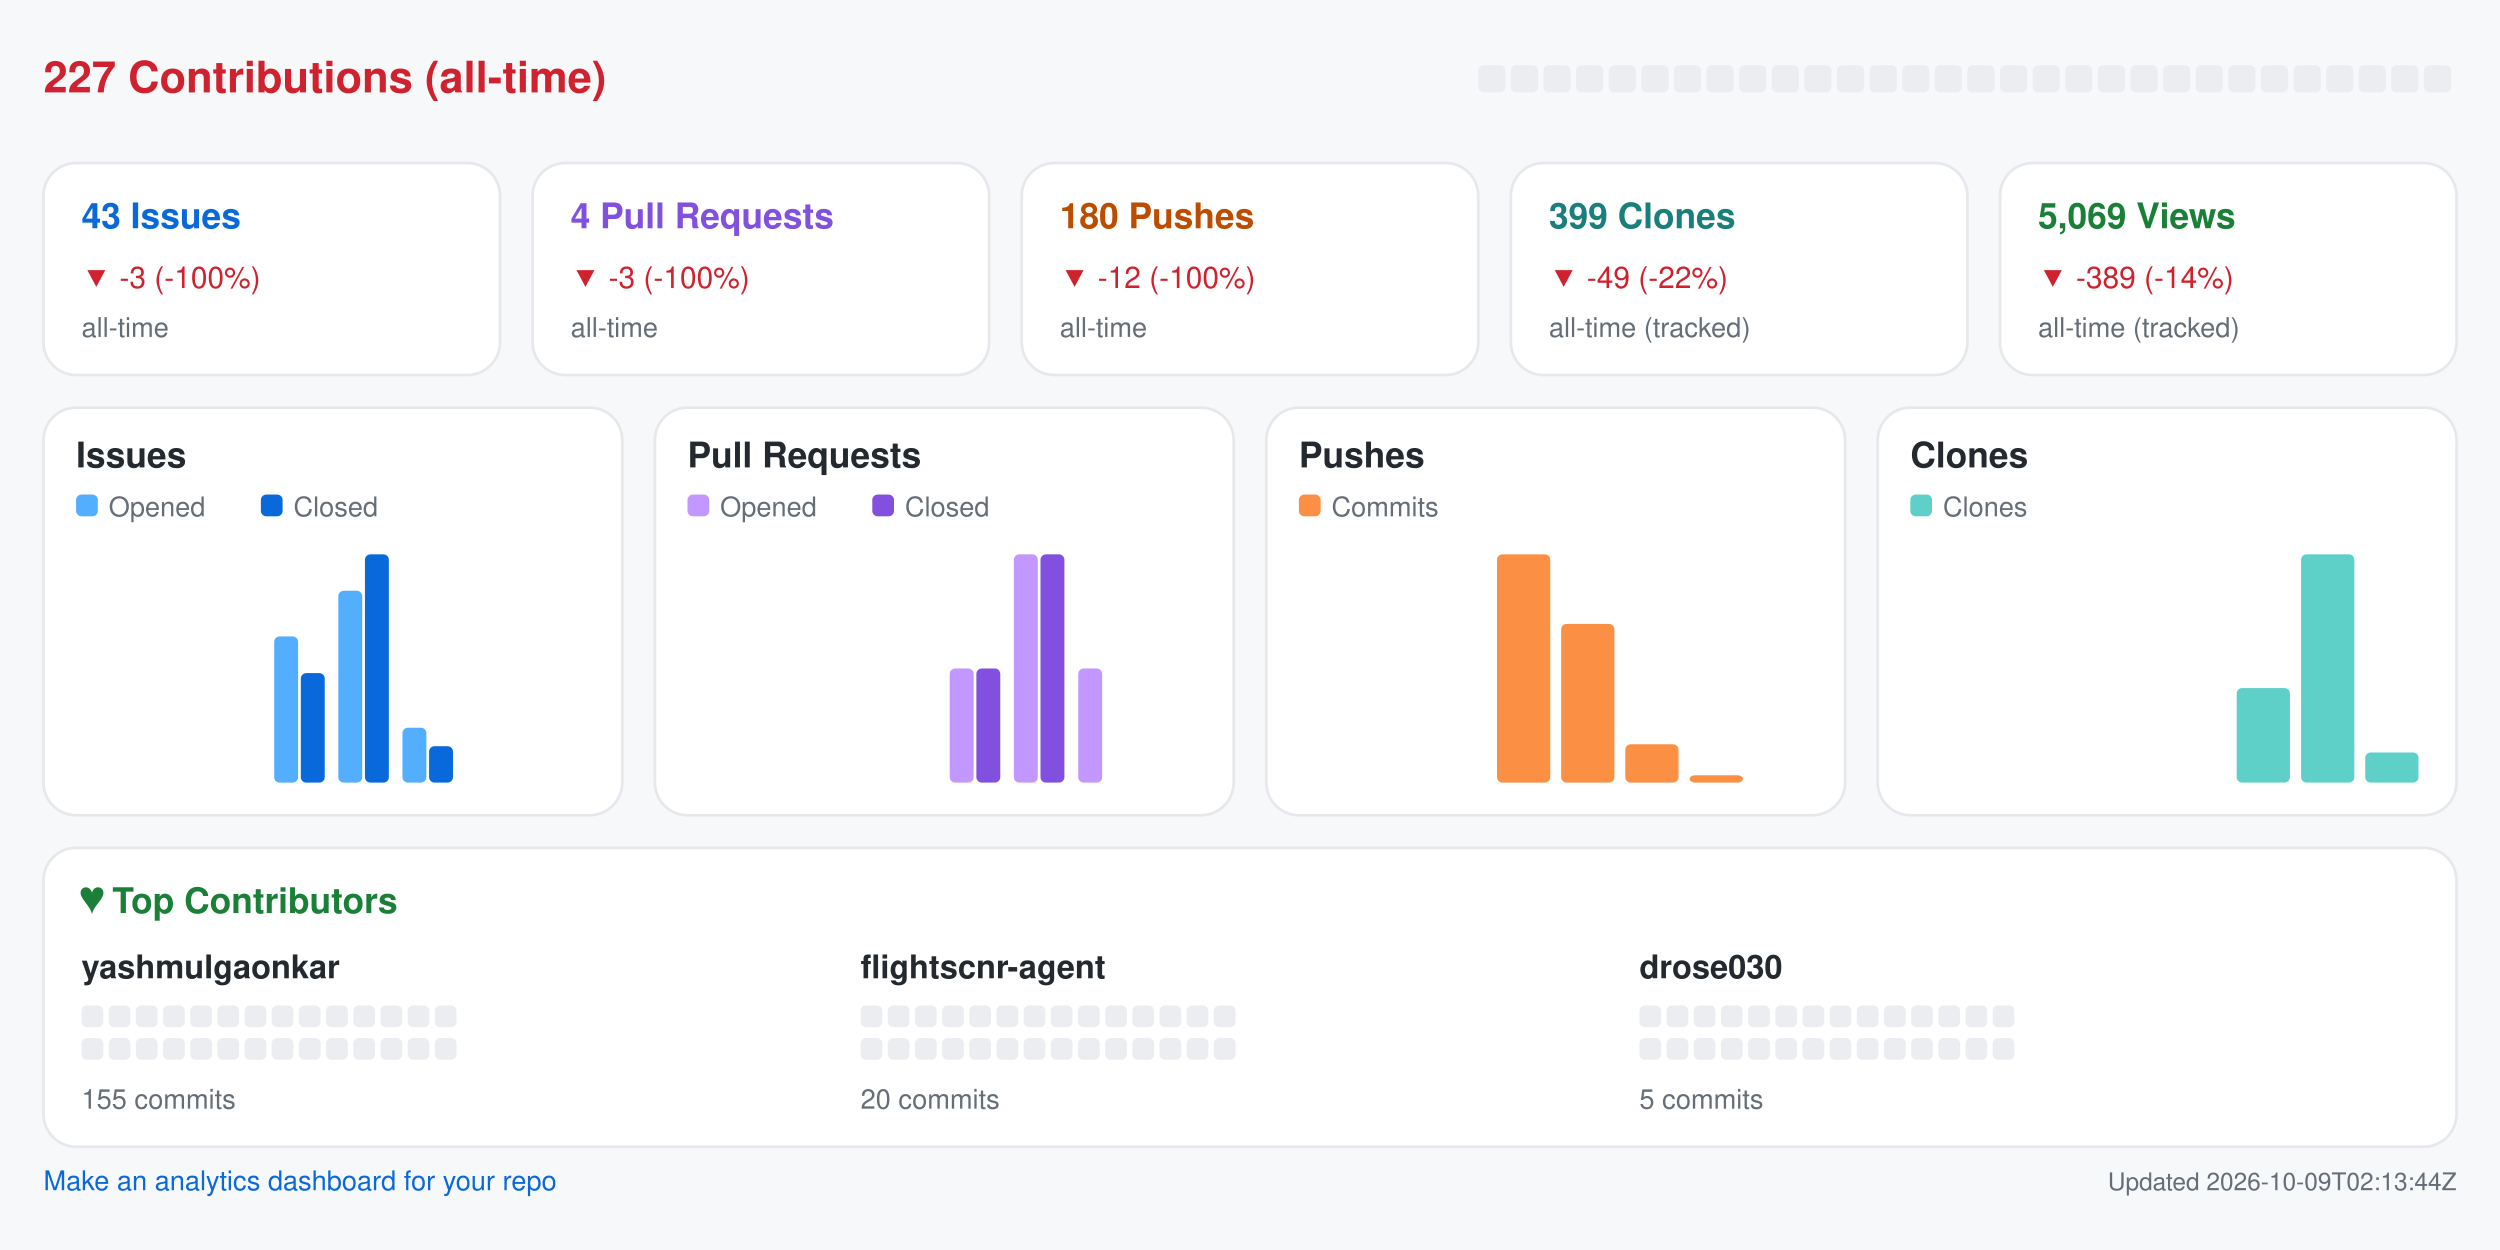
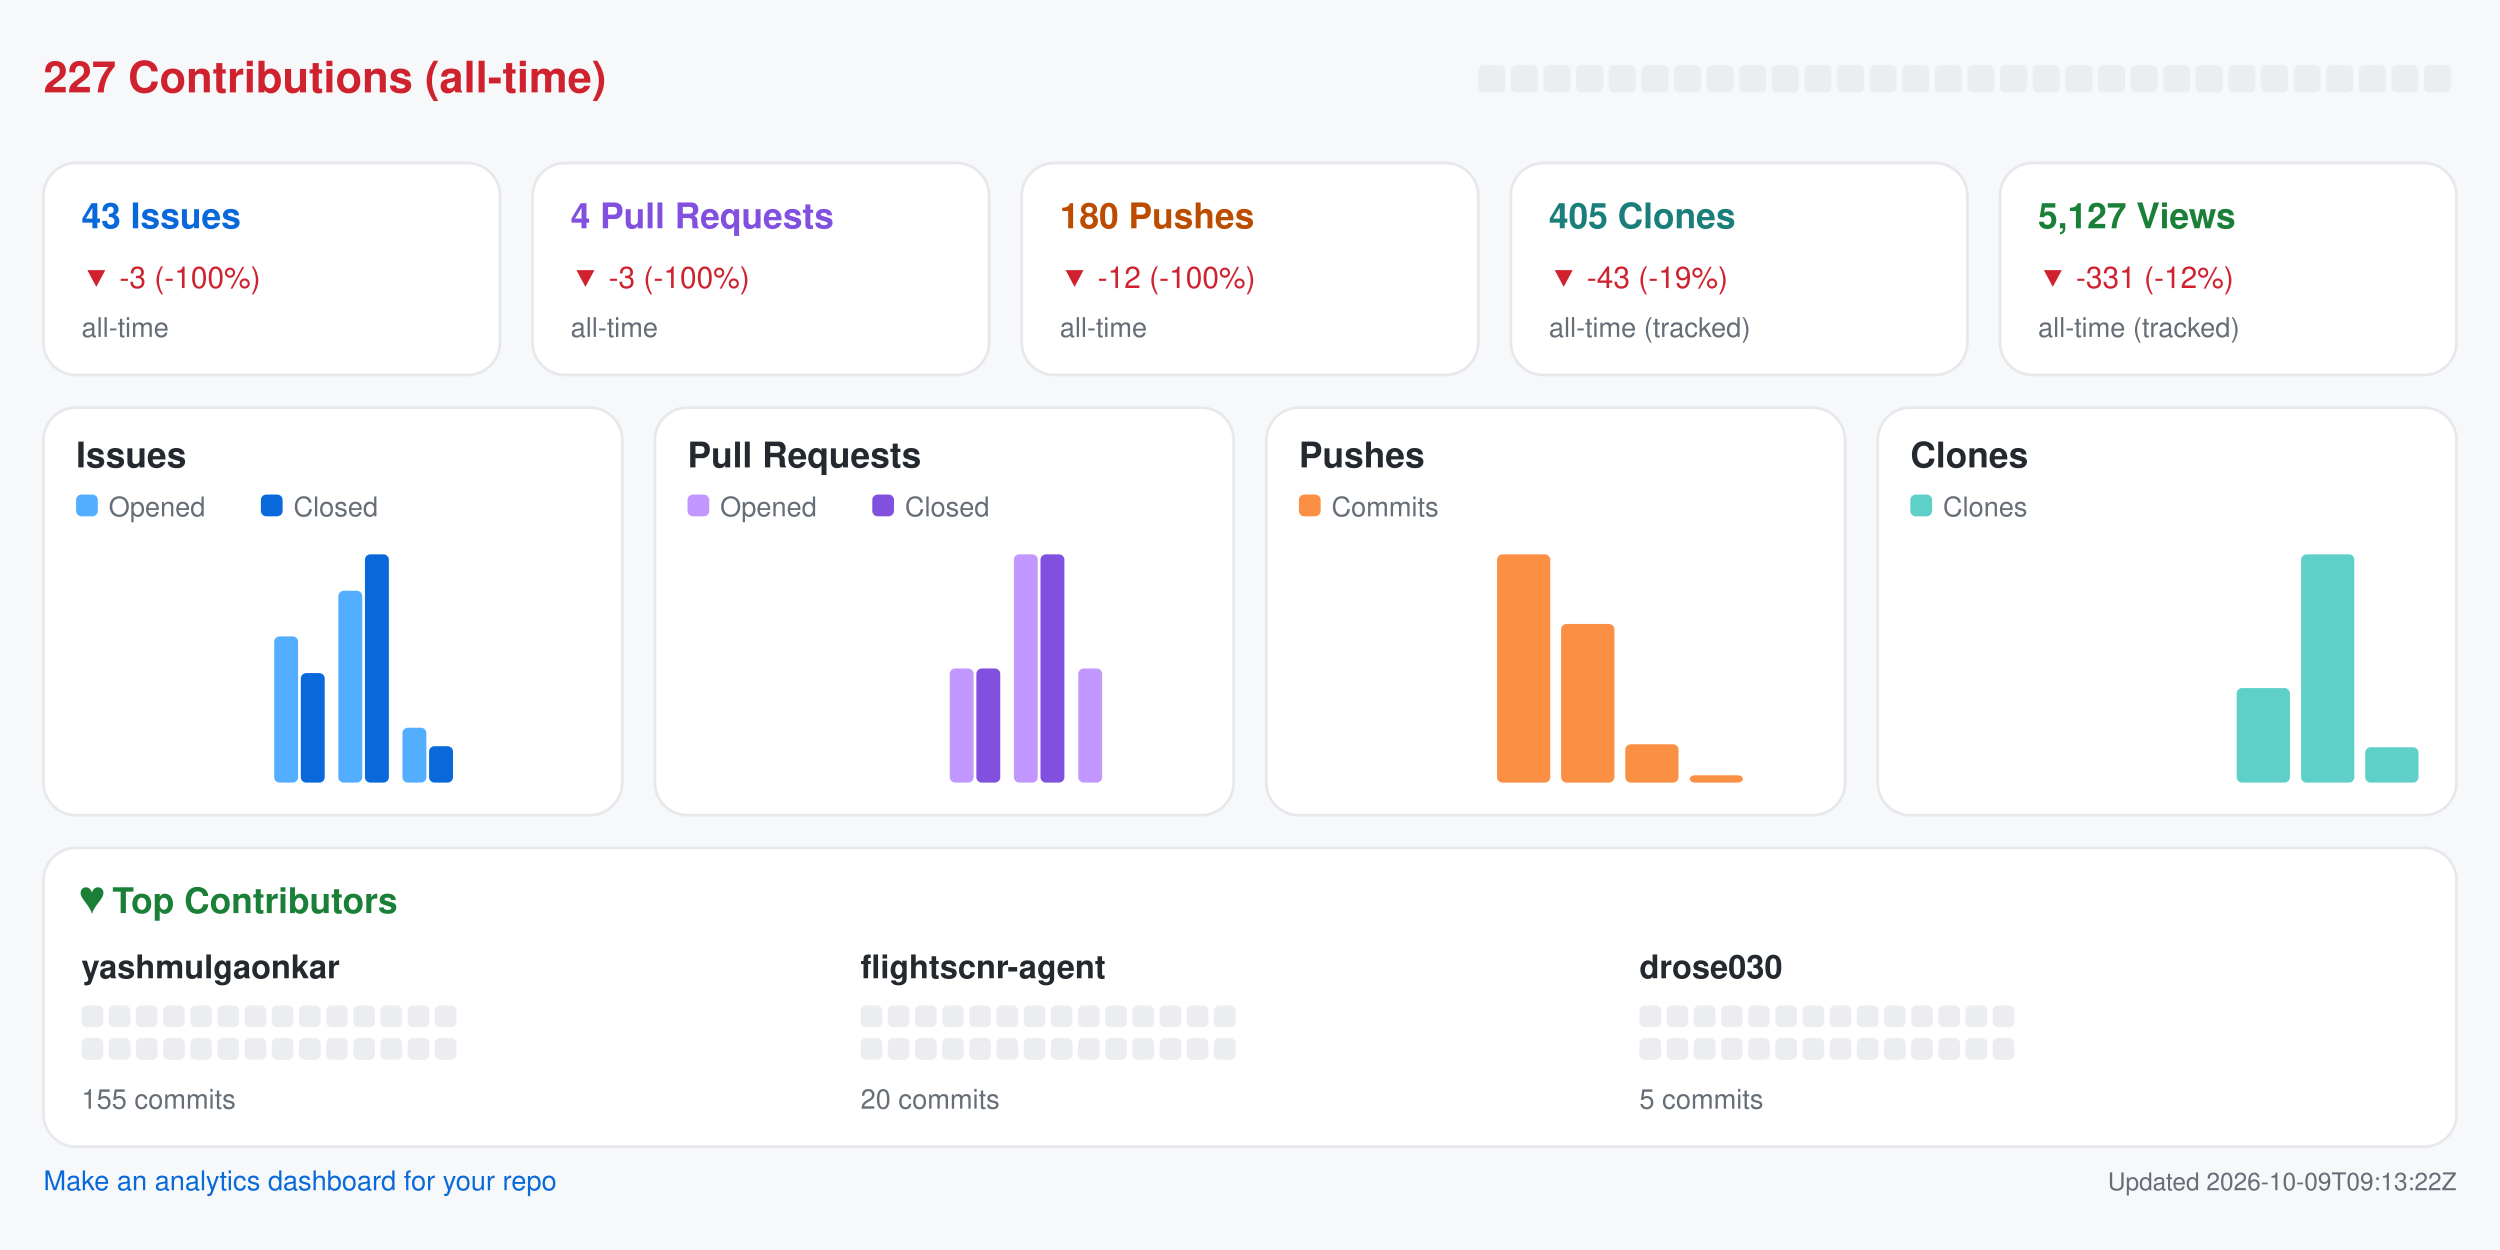
<svg xmlns="http://www.w3.org/2000/svg" width="920" height="460" viewBox="0 0 920 460" role="img" aria-label="Repository analytics for yashmulgaonkar/FlightScnr">
  <rect x="0.0" y="0.0" width="920.0" height="460.0" rx="0" fill="#f6f8fa" />
  <text x="16.0" y="34.0" fill="#cf222e" font-size="16" font-family="-apple-system,BlinkMacSystemFont,Segoe UI,Helvetica,Arial,sans-serif" font-weight="600" text-anchor="start">227 Contributions (all-time)</text>
  <rect x="544.0" y="24.0" width="10.0" height="10.0" rx="2" fill="#ebedf0" />
  <rect x="556.0" y="24.0" width="10.0" height="10.0" rx="2" fill="#ebedf0" />
  <rect x="568.0" y="24.0" width="10.0" height="10.0" rx="2" fill="#ebedf0" />
  <rect x="580.0" y="24.0" width="10.0" height="10.0" rx="2" fill="#ebedf0" />
  <rect x="592.0" y="24.0" width="10.0" height="10.0" rx="2" fill="#ebedf0" />
  <rect x="604.0" y="24.0" width="10.0" height="10.0" rx="2" fill="#ebedf0" />
  <rect x="616.0" y="24.0" width="10.0" height="10.0" rx="2" fill="#ebedf0" />
  <rect x="628.0" y="24.0" width="10.0" height="10.0" rx="2" fill="#ebedf0" />
  <rect x="640.0" y="24.0" width="10.0" height="10.0" rx="2" fill="#ebedf0" />
  <rect x="652.0" y="24.0" width="10.0" height="10.0" rx="2" fill="#ebedf0" />
  <rect x="664.0" y="24.0" width="10.0" height="10.0" rx="2" fill="#ebedf0" />
  <rect x="676.0" y="24.0" width="10.0" height="10.0" rx="2" fill="#ebedf0" />
  <rect x="688.0" y="24.0" width="10.0" height="10.0" rx="2" fill="#ebedf0" />
  <rect x="700.0" y="24.0" width="10.0" height="10.0" rx="2" fill="#ebedf0" />
  <rect x="712.0" y="24.0" width="10.0" height="10.0" rx="2" fill="#ebedf0" />
  <rect x="724.0" y="24.0" width="10.0" height="10.0" rx="2" fill="#ebedf0" />
  <rect x="736.0" y="24.0" width="10.0" height="10.0" rx="2" fill="#ebedf0" />
  <rect x="748.0" y="24.0" width="10.0" height="10.0" rx="2" fill="#ebedf0" />
  <rect x="760.0" y="24.0" width="10.0" height="10.0" rx="2" fill="#ebedf0" />
  <rect x="772.0" y="24.0" width="10.0" height="10.0" rx="2" fill="#ebedf0" />
  <rect x="784.0" y="24.0" width="10.0" height="10.0" rx="2" fill="#ebedf0" />
  <rect x="796.0" y="24.0" width="10.0" height="10.0" rx="2" fill="#ebedf0" />
  <rect x="808.0" y="24.0" width="10.0" height="10.0" rx="2" fill="#ebedf0" />
  <rect x="820.0" y="24.0" width="10.0" height="10.0" rx="2" fill="#ebedf0" />
  <rect x="832.0" y="24.0" width="10.0" height="10.0" rx="2" fill="#ebedf0" />
  <rect x="844.0" y="24.0" width="10.0" height="10.0" rx="2" fill="#ebedf0" />
  <rect x="856.0" y="24.0" width="10.0" height="10.0" rx="2" fill="#ebedf0" />
  <rect x="868.0" y="24.0" width="10.0" height="10.0" rx="2" fill="#ebedf0" />
  <rect x="880.0" y="24.0" width="10.0" height="10.0" rx="2" fill="#ebedf0" />
  <rect x="892.0" y="24.0" width="10.0" height="10.0" rx="2" fill="#ebedf0" />
  <rect x="16.0" y="60.0" width="168.0" height="78.0" rx="12" fill="#ffffff" stroke="#e6e8eb" />
  <text x="30.0" y="84.0" fill="#0969da" font-size="13" font-family="-apple-system,BlinkMacSystemFont,Segoe UI,Helvetica,Arial,sans-serif" font-weight="600" text-anchor="start">43 Issues</text>
  <text x="30.0" y="106.0" fill="#cf222e" font-size="11" font-family="-apple-system,BlinkMacSystemFont,Segoe UI,Helvetica,Arial,sans-serif" font-weight="400" text-anchor="start">▼ -3 (-100%)</text>
  <text x="30.0" y="124.0" fill="#656d76" font-size="10" font-family="-apple-system,BlinkMacSystemFont,Segoe UI,Helvetica,Arial,sans-serif" font-weight="400" text-anchor="start">all-time</text>
  <rect x="196.0" y="60.0" width="168.0" height="78.0" rx="12" fill="#ffffff" stroke="#e6e8eb" />
  <text x="210.0" y="84.0" fill="#8250df" font-size="13" font-family="-apple-system,BlinkMacSystemFont,Segoe UI,Helvetica,Arial,sans-serif" font-weight="600" text-anchor="start">4 Pull Requests</text>
  <text x="210.0" y="106.0" fill="#cf222e" font-size="11" font-family="-apple-system,BlinkMacSystemFont,Segoe UI,Helvetica,Arial,sans-serif" font-weight="400" text-anchor="start">▼ -3 (-100%)</text>
  <text x="210.0" y="124.0" fill="#656d76" font-size="10" font-family="-apple-system,BlinkMacSystemFont,Segoe UI,Helvetica,Arial,sans-serif" font-weight="400" text-anchor="start">all-time</text>
  <rect x="376.0" y="60.0" width="168.0" height="78.0" rx="12" fill="#ffffff" stroke="#e6e8eb" />
  <text x="390.0" y="84.0" fill="#bc4c00" font-size="13" font-family="-apple-system,BlinkMacSystemFont,Segoe UI,Helvetica,Arial,sans-serif" font-weight="600" text-anchor="start">180 Pushes</text>
  <text x="390.0" y="106.0" fill="#cf222e" font-size="11" font-family="-apple-system,BlinkMacSystemFont,Segoe UI,Helvetica,Arial,sans-serif" font-weight="400" text-anchor="start">▼ -12 (-100%)</text>
  <text x="390.0" y="124.0" fill="#656d76" font-size="10" font-family="-apple-system,BlinkMacSystemFont,Segoe UI,Helvetica,Arial,sans-serif" font-weight="400" text-anchor="start">all-time</text>
  <rect x="556.0" y="60.0" width="168.0" height="78.0" rx="12" fill="#ffffff" stroke="#e6e8eb" />
-   <text x="570.0" y="84.0" fill="#1a7f7a" font-size="13" font-family="-apple-system,BlinkMacSystemFont,Segoe UI,Helvetica,Arial,sans-serif" font-weight="600" text-anchor="start">399 Clones</text>
-   <text x="570.0" y="106.0" fill="#cf222e" font-size="11" font-family="-apple-system,BlinkMacSystemFont,Segoe UI,Helvetica,Arial,sans-serif" font-weight="400" text-anchor="start">▼ -49 (-22%)</text>
+   <text x="570.0" y="84.0" fill="#1a7f7a" font-size="13" font-family="-apple-system,BlinkMacSystemFont,Segoe UI,Helvetica,Arial,sans-serif" font-weight="600" text-anchor="start">405 Clones</text>
+   <text x="570.0" y="106.0" fill="#cf222e" font-size="11" font-family="-apple-system,BlinkMacSystemFont,Segoe UI,Helvetica,Arial,sans-serif" font-weight="400" text-anchor="start">▼ -43 (-19%)</text>
  <text x="570.0" y="124.0" fill="#656d76" font-size="10" font-family="-apple-system,BlinkMacSystemFont,Segoe UI,Helvetica,Arial,sans-serif" font-weight="400" text-anchor="start">all-time (tracked)</text>
  <rect x="736.0" y="60.0" width="168.0" height="78.0" rx="12" fill="#ffffff" stroke="#e6e8eb" />
-   <text x="750.0" y="84.0" fill="#1a7f37" font-size="13" font-family="-apple-system,BlinkMacSystemFont,Segoe UI,Helvetica,Arial,sans-serif" font-weight="600" text-anchor="start">5,069 Views</text>
-   <text x="750.0" y="106.0" fill="#cf222e" font-size="11" font-family="-apple-system,BlinkMacSystemFont,Segoe UI,Helvetica,Arial,sans-serif" font-weight="400" text-anchor="start">▼ -389 (-14%)</text>
+   <text x="750.0" y="84.0" fill="#1a7f37" font-size="13" font-family="-apple-system,BlinkMacSystemFont,Segoe UI,Helvetica,Arial,sans-serif" font-weight="600" text-anchor="start">5,127 Views</text>
+   <text x="750.0" y="106.0" fill="#cf222e" font-size="11" font-family="-apple-system,BlinkMacSystemFont,Segoe UI,Helvetica,Arial,sans-serif" font-weight="400" text-anchor="start">▼ -331 (-12%)</text>
  <text x="750.0" y="124.0" fill="#656d76" font-size="10" font-family="-apple-system,BlinkMacSystemFont,Segoe UI,Helvetica,Arial,sans-serif" font-weight="400" text-anchor="start">all-time (tracked)</text>
  <rect x="16.0" y="150.0" width="213.0" height="150.0" rx="12" fill="#ffffff" stroke="#e6e8eb" />
  <text x="28.0" y="172.0" fill="#24292f" font-size="13" font-family="-apple-system,BlinkMacSystemFont,Segoe UI,Helvetica,Arial,sans-serif" font-weight="600" text-anchor="start">Issues</text>
  <rect x="28.0" y="182.0" width="8.0" height="8.0" rx="2" fill="#54aeff" />
  <text x="40.0" y="190.0" fill="#656d76" font-size="10" font-family="-apple-system,BlinkMacSystemFont,Segoe UI,Helvetica,Arial,sans-serif" font-weight="400" text-anchor="start">Opened</text>
  <rect x="96.0" y="182.0" width="8.0" height="8.0" rx="2" fill="#0969da" />
  <text x="108.0" y="190.0" fill="#656d76" font-size="10" font-family="-apple-system,BlinkMacSystemFont,Segoe UI,Helvetica,Arial,sans-serif" font-weight="400" text-anchor="start">Closed</text>
  <rect x="30.0" y="288.0" width="8.8" height="0.0" rx="2" fill="#54aeff" />
  <rect x="39.8" y="288.0" width="8.8" height="0.0" rx="2" fill="#0969da" />
  <rect x="53.6" y="288.0" width="8.8" height="0.0" rx="2" fill="#54aeff" />
  <rect x="63.4" y="288.0" width="8.8" height="0.0" rx="2" fill="#0969da" />
  <rect x="77.2" y="288.0" width="8.8" height="0.0" rx="2" fill="#54aeff" />
  <rect x="87.1" y="288.0" width="8.8" height="0.0" rx="2" fill="#0969da" />
  <rect x="100.9" y="234.2" width="8.8" height="53.8" rx="2" fill="#54aeff" />
  <rect x="110.7" y="247.7" width="8.8" height="40.3" rx="2" fill="#0969da" />
  <rect x="124.5" y="217.4" width="8.8" height="70.6" rx="2" fill="#54aeff" />
  <rect x="134.3" y="204.0" width="8.8" height="84.0" rx="2" fill="#0969da" />
  <rect x="148.1" y="267.8" width="8.8" height="20.2" rx="2" fill="#54aeff" />
  <rect x="157.9" y="274.6" width="8.8" height="13.4" rx="2" fill="#0969da" />
  <rect x="171.8" y="288.0" width="8.8" height="0.0" rx="2" fill="#54aeff" />
  <rect x="181.6" y="288.0" width="8.8" height="0.0" rx="2" fill="#0969da" />
  <rect x="195.4" y="288.0" width="8.8" height="0.0" rx="2" fill="#54aeff" />
  <rect x="205.2" y="288.0" width="8.8" height="0.0" rx="2" fill="#0969da" />
  <rect x="241.0" y="150.0" width="213.0" height="150.0" rx="12" fill="#ffffff" stroke="#e6e8eb" />
  <text x="253.0" y="172.0" fill="#24292f" font-size="13" font-family="-apple-system,BlinkMacSystemFont,Segoe UI,Helvetica,Arial,sans-serif" font-weight="600" text-anchor="start">Pull Requests</text>
  <rect x="253.0" y="182.0" width="8.0" height="8.0" rx="2" fill="#c297ff" />
  <text x="265.0" y="190.0" fill="#656d76" font-size="10" font-family="-apple-system,BlinkMacSystemFont,Segoe UI,Helvetica,Arial,sans-serif" font-weight="400" text-anchor="start">Opened</text>
  <rect x="321.0" y="182.0" width="8.0" height="8.0" rx="2" fill="#8250df" />
  <text x="333.0" y="190.0" fill="#656d76" font-size="10" font-family="-apple-system,BlinkMacSystemFont,Segoe UI,Helvetica,Arial,sans-serif" font-weight="400" text-anchor="start">Closed</text>
  <rect x="255.0" y="288.0" width="8.8" height="0.0" rx="2" fill="#c297ff" />
  <rect x="264.8" y="288.0" width="8.8" height="0.0" rx="2" fill="#8250df" />
  <rect x="278.6" y="288.0" width="8.8" height="0.0" rx="2" fill="#c297ff" />
  <rect x="288.4" y="288.0" width="8.8" height="0.0" rx="2" fill="#8250df" />
  <rect x="302.2" y="288.0" width="8.8" height="0.0" rx="2" fill="#c297ff" />
  <rect x="312.1" y="288.0" width="8.8" height="0.0" rx="2" fill="#8250df" />
  <rect x="325.9" y="288.0" width="8.8" height="0.0" rx="2" fill="#c297ff" />
  <rect x="335.7" y="288.0" width="8.8" height="0.0" rx="2" fill="#8250df" />
  <rect x="349.5" y="246.0" width="8.8" height="42.0" rx="2" fill="#c297ff" />
  <rect x="359.3" y="246.0" width="8.8" height="42.0" rx="2" fill="#8250df" />
  <rect x="373.1" y="204.0" width="8.8" height="84.0" rx="2" fill="#c297ff" />
  <rect x="382.9" y="204.0" width="8.8" height="84.0" rx="2" fill="#8250df" />
  <rect x="396.8" y="246.0" width="8.8" height="42.0" rx="2" fill="#c297ff" />
  <rect x="406.6" y="288.0" width="8.8" height="0.0" rx="2" fill="#8250df" />
  <rect x="420.4" y="288.0" width="8.8" height="0.0" rx="2" fill="#c297ff" />
  <rect x="430.2" y="288.0" width="8.8" height="0.0" rx="2" fill="#8250df" />
  <rect x="466.0" y="150.0" width="213.0" height="150.0" rx="12" fill="#ffffff" stroke="#e6e8eb" />
  <text x="478.0" y="172.0" fill="#24292f" font-size="13" font-family="-apple-system,BlinkMacSystemFont,Segoe UI,Helvetica,Arial,sans-serif" font-weight="600" text-anchor="start">Pushes</text>
  <rect x="478.0" y="182.0" width="8.0" height="8.0" rx="2" fill="#fb8f44" />
  <text x="490.0" y="190.0" fill="#656d76" font-size="10" font-family="-apple-system,BlinkMacSystemFont,Segoe UI,Helvetica,Arial,sans-serif" font-weight="400" text-anchor="start">Commits</text>
  <rect x="480.0" y="288.0" width="19.6" height="0.0" rx="2" fill="#fb8f44" />
  <rect x="503.6" y="288.0" width="19.6" height="0.0" rx="2" fill="#fb8f44" />
  <rect x="527.2" y="288.0" width="19.6" height="0.0" rx="2" fill="#fb8f44" />
  <rect x="550.9" y="204.0" width="19.6" height="84.0" rx="2" fill="#fb8f44" />
  <rect x="574.5" y="229.6" width="19.6" height="58.4" rx="2" fill="#fb8f44" />
  <rect x="598.1" y="273.9" width="19.6" height="14.1" rx="2" fill="#fb8f44" />
  <rect x="621.8" y="285.3" width="19.6" height="2.7" rx="2" fill="#fb8f44" />
  <rect x="645.4" y="288.0" width="19.6" height="0.0" rx="2" fill="#fb8f44" />
  <rect x="691.0" y="150.0" width="213.0" height="150.0" rx="12" fill="#ffffff" stroke="#e6e8eb" />
  <text x="703.0" y="172.0" fill="#24292f" font-size="13" font-family="-apple-system,BlinkMacSystemFont,Segoe UI,Helvetica,Arial,sans-serif" font-weight="600" text-anchor="start">Clones</text>
  <rect x="703.0" y="182.0" width="8.0" height="8.0" rx="2" fill="#5fd0c8" />
  <text x="715.0" y="190.0" fill="#656d76" font-size="10" font-family="-apple-system,BlinkMacSystemFont,Segoe UI,Helvetica,Arial,sans-serif" font-weight="400" text-anchor="start">Clones</text>
  <rect x="705.0" y="288.0" width="19.6" height="0.0" rx="2" fill="#5fd0c8" />
  <rect x="728.6" y="288.0" width="19.6" height="0.0" rx="2" fill="#5fd0c8" />
  <rect x="752.2" y="288.0" width="19.6" height="0.0" rx="2" fill="#5fd0c8" />
  <rect x="775.9" y="288.0" width="19.6" height="0.0" rx="2" fill="#5fd0c8" />
  <rect x="799.5" y="288.0" width="19.6" height="0.0" rx="2" fill="#5fd0c8" />
  <rect x="823.1" y="253.2" width="19.6" height="34.8" rx="2" fill="#5fd0c8" />
  <rect x="846.8" y="204.0" width="19.6" height="84.0" rx="2" fill="#5fd0c8" />
-   <rect x="870.4" y="276.9" width="19.6" height="11.1" rx="2" fill="#5fd0c8" />
+   <rect x="870.4" y="275.0" width="19.6" height="13.0" rx="2" fill="#5fd0c8" />
  <rect x="16.0" y="312.0" width="888.0" height="110.0" rx="12" fill="#ffffff" stroke="#e6e8eb" />
  <text x="30.0" y="336.0" fill="#1a7f37" font-size="13" font-family="-apple-system,BlinkMacSystemFont,Segoe UI,Helvetica,Arial,sans-serif" font-weight="600" text-anchor="start">♥  Top Contributors</text>
  <text x="30.0" y="360.0" fill="#24292f" font-size="12" font-family="-apple-system,BlinkMacSystemFont,Segoe UI,Helvetica,Arial,sans-serif" font-weight="600" text-anchor="start">yashmulgaonkar</text>
  <rect x="30.0" y="370.0" width="8.0" height="8.0" rx="2" fill="#ebedf0" />
  <rect x="40.0" y="370.0" width="8.0" height="8.0" rx="2" fill="#ebedf0" />
  <rect x="50.0" y="370.0" width="8.0" height="8.0" rx="2" fill="#ebedf0" />
  <rect x="60.0" y="370.0" width="8.0" height="8.0" rx="2" fill="#ebedf0" />
  <rect x="70.0" y="370.0" width="8.0" height="8.0" rx="2" fill="#ebedf0" />
  <rect x="80.0" y="370.0" width="8.0" height="8.0" rx="2" fill="#ebedf0" />
  <rect x="90.0" y="370.0" width="8.0" height="8.0" rx="2" fill="#ebedf0" />
  <rect x="100.0" y="370.0" width="8.0" height="8.0" rx="2" fill="#ebedf0" />
  <rect x="110.0" y="370.0" width="8.0" height="8.0" rx="2" fill="#ebedf0" />
  <rect x="120.0" y="370.0" width="8.0" height="8.0" rx="2" fill="#ebedf0" />
  <rect x="130.0" y="370.0" width="8.0" height="8.0" rx="2" fill="#ebedf0" />
  <rect x="140.0" y="370.0" width="8.0" height="8.0" rx="2" fill="#ebedf0" />
  <rect x="150.0" y="370.0" width="8.0" height="8.0" rx="2" fill="#ebedf0" />
  <rect x="160.0" y="370.0" width="8.0" height="8.0" rx="2" fill="#ebedf0" />
  <rect x="30.0" y="382.0" width="8.0" height="8.0" rx="2" fill="#ebedf0" />
  <rect x="40.0" y="382.0" width="8.0" height="8.0" rx="2" fill="#ebedf0" />
  <rect x="50.0" y="382.0" width="8.0" height="8.0" rx="2" fill="#ebedf0" />
  <rect x="60.0" y="382.0" width="8.0" height="8.0" rx="2" fill="#ebedf0" />
  <rect x="70.0" y="382.0" width="8.0" height="8.0" rx="2" fill="#ebedf0" />
  <rect x="80.0" y="382.0" width="8.0" height="8.0" rx="2" fill="#ebedf0" />
  <rect x="90.0" y="382.0" width="8.0" height="8.0" rx="2" fill="#ebedf0" />
  <rect x="100.0" y="382.0" width="8.0" height="8.0" rx="2" fill="#ebedf0" />
  <rect x="110.0" y="382.0" width="8.0" height="8.0" rx="2" fill="#ebedf0" />
  <rect x="120.0" y="382.0" width="8.0" height="8.0" rx="2" fill="#ebedf0" />
  <rect x="130.0" y="382.0" width="8.0" height="8.0" rx="2" fill="#ebedf0" />
  <rect x="140.0" y="382.0" width="8.0" height="8.0" rx="2" fill="#ebedf0" />
  <rect x="150.0" y="382.0" width="8.0" height="8.0" rx="2" fill="#ebedf0" />
  <rect x="160.0" y="382.0" width="8.0" height="8.0" rx="2" fill="#ebedf0" />
  <text x="30.0" y="408.0" fill="#656d76" font-size="10" font-family="-apple-system,BlinkMacSystemFont,Segoe UI,Helvetica,Arial,sans-serif" font-weight="400" text-anchor="start">155 commits</text>
  <text x="316.7" y="360.0" fill="#24292f" font-size="12" font-family="-apple-system,BlinkMacSystemFont,Segoe UI,Helvetica,Arial,sans-serif" font-weight="600" text-anchor="start">flightscnr-agent</text>
  <rect x="316.7" y="370.0" width="8.0" height="8.0" rx="2" fill="#ebedf0" />
  <rect x="326.7" y="370.0" width="8.0" height="8.0" rx="2" fill="#ebedf0" />
  <rect x="336.7" y="370.0" width="8.0" height="8.0" rx="2" fill="#ebedf0" />
  <rect x="346.7" y="370.0" width="8.0" height="8.0" rx="2" fill="#ebedf0" />
  <rect x="356.7" y="370.0" width="8.0" height="8.0" rx="2" fill="#ebedf0" />
  <rect x="366.7" y="370.0" width="8.0" height="8.0" rx="2" fill="#ebedf0" />
  <rect x="376.7" y="370.0" width="8.0" height="8.0" rx="2" fill="#ebedf0" />
  <rect x="386.7" y="370.0" width="8.0" height="8.0" rx="2" fill="#ebedf0" />
  <rect x="396.7" y="370.0" width="8.0" height="8.0" rx="2" fill="#ebedf0" />
  <rect x="406.7" y="370.0" width="8.0" height="8.0" rx="2" fill="#ebedf0" />
  <rect x="416.7" y="370.0" width="8.0" height="8.0" rx="2" fill="#ebedf0" />
  <rect x="426.7" y="370.0" width="8.0" height="8.0" rx="2" fill="#ebedf0" />
  <rect x="436.7" y="370.0" width="8.0" height="8.0" rx="2" fill="#ebedf0" />
  <rect x="446.7" y="370.0" width="8.0" height="8.0" rx="2" fill="#ebedf0" />
  <rect x="316.7" y="382.0" width="8.0" height="8.0" rx="2" fill="#ebedf0" />
  <rect x="326.7" y="382.0" width="8.0" height="8.0" rx="2" fill="#ebedf0" />
  <rect x="336.7" y="382.0" width="8.0" height="8.0" rx="2" fill="#ebedf0" />
  <rect x="346.7" y="382.0" width="8.0" height="8.0" rx="2" fill="#ebedf0" />
  <rect x="356.7" y="382.0" width="8.0" height="8.0" rx="2" fill="#ebedf0" />
  <rect x="366.7" y="382.0" width="8.0" height="8.0" rx="2" fill="#ebedf0" />
  <rect x="376.7" y="382.0" width="8.0" height="8.0" rx="2" fill="#ebedf0" />
  <rect x="386.7" y="382.0" width="8.0" height="8.0" rx="2" fill="#ebedf0" />
  <rect x="396.7" y="382.0" width="8.0" height="8.0" rx="2" fill="#ebedf0" />
  <rect x="406.7" y="382.0" width="8.0" height="8.0" rx="2" fill="#ebedf0" />
  <rect x="416.7" y="382.0" width="8.0" height="8.0" rx="2" fill="#ebedf0" />
  <rect x="426.7" y="382.0" width="8.0" height="8.0" rx="2" fill="#ebedf0" />
  <rect x="436.7" y="382.0" width="8.0" height="8.0" rx="2" fill="#ebedf0" />
  <rect x="446.7" y="382.0" width="8.0" height="8.0" rx="2" fill="#ebedf0" />
  <text x="316.7" y="408.0" fill="#656d76" font-size="10" font-family="-apple-system,BlinkMacSystemFont,Segoe UI,Helvetica,Arial,sans-serif" font-weight="400" text-anchor="start">20 commits</text>
  <text x="603.3" y="360.0" fill="#24292f" font-size="12" font-family="-apple-system,BlinkMacSystemFont,Segoe UI,Helvetica,Arial,sans-serif" font-weight="600" text-anchor="start">drose030</text>
  <rect x="603.3" y="370.0" width="8.0" height="8.0" rx="2" fill="#ebedf0" />
  <rect x="613.3" y="370.0" width="8.0" height="8.0" rx="2" fill="#ebedf0" />
  <rect x="623.3" y="370.0" width="8.0" height="8.0" rx="2" fill="#ebedf0" />
  <rect x="633.3" y="370.0" width="8.0" height="8.0" rx="2" fill="#ebedf0" />
  <rect x="643.3" y="370.0" width="8.0" height="8.0" rx="2" fill="#ebedf0" />
  <rect x="653.3" y="370.0" width="8.0" height="8.0" rx="2" fill="#ebedf0" />
  <rect x="663.3" y="370.0" width="8.0" height="8.0" rx="2" fill="#ebedf0" />
  <rect x="673.3" y="370.0" width="8.0" height="8.0" rx="2" fill="#ebedf0" />
  <rect x="683.3" y="370.0" width="8.0" height="8.0" rx="2" fill="#ebedf0" />
  <rect x="693.3" y="370.0" width="8.0" height="8.0" rx="2" fill="#ebedf0" />
  <rect x="703.3" y="370.0" width="8.0" height="8.0" rx="2" fill="#ebedf0" />
  <rect x="713.3" y="370.0" width="8.0" height="8.0" rx="2" fill="#ebedf0" />
  <rect x="723.3" y="370.0" width="8.0" height="8.0" rx="2" fill="#ebedf0" />
  <rect x="733.3" y="370.0" width="8.0" height="8.0" rx="2" fill="#ebedf0" />
  <rect x="603.3" y="382.0" width="8.0" height="8.0" rx="2" fill="#ebedf0" />
  <rect x="613.3" y="382.0" width="8.0" height="8.0" rx="2" fill="#ebedf0" />
  <rect x="623.3" y="382.0" width="8.0" height="8.0" rx="2" fill="#ebedf0" />
  <rect x="633.3" y="382.0" width="8.0" height="8.0" rx="2" fill="#ebedf0" />
  <rect x="643.3" y="382.0" width="8.0" height="8.0" rx="2" fill="#ebedf0" />
  <rect x="653.3" y="382.0" width="8.0" height="8.0" rx="2" fill="#ebedf0" />
  <rect x="663.3" y="382.0" width="8.0" height="8.0" rx="2" fill="#ebedf0" />
  <rect x="673.3" y="382.0" width="8.0" height="8.0" rx="2" fill="#ebedf0" />
  <rect x="683.3" y="382.0" width="8.0" height="8.0" rx="2" fill="#ebedf0" />
  <rect x="693.3" y="382.0" width="8.0" height="8.0" rx="2" fill="#ebedf0" />
  <rect x="703.3" y="382.0" width="8.0" height="8.0" rx="2" fill="#ebedf0" />
  <rect x="713.3" y="382.0" width="8.0" height="8.0" rx="2" fill="#ebedf0" />
  <rect x="723.3" y="382.0" width="8.0" height="8.0" rx="2" fill="#ebedf0" />
  <rect x="733.3" y="382.0" width="8.0" height="8.0" rx="2" fill="#ebedf0" />
  <text x="603.3" y="408.0" fill="#656d76" font-size="10" font-family="-apple-system,BlinkMacSystemFont,Segoe UI,Helvetica,Arial,sans-serif" font-weight="400" text-anchor="start">5 commits</text>
  <a href="https://github.com/yashmulgaonkar/repo-analytics" target="_blank" rel="noopener noreferrer">
    <text x="16.0" y="438.0" fill="#0969da" font-size="10" font-family="-apple-system,BlinkMacSystemFont,Segoe UI,Helvetica,Arial,sans-serif" font-weight="400" text-anchor="start">Make an analytics dashboard for your repo</text>
  </a>
-   <text x="904.0" y="438.0" fill="#656d76" font-size="9" font-family="-apple-system,BlinkMacSystemFont,Segoe UI,Helvetica,Arial,sans-serif" font-weight="400" text-anchor="end">Updated 2026-10-09T02:13:44Z</text>
+   <text x="904.0" y="438.0" fill="#656d76" font-size="9" font-family="-apple-system,BlinkMacSystemFont,Segoe UI,Helvetica,Arial,sans-serif" font-weight="400" text-anchor="end">Updated 2026-10-09T09:13:22Z</text>
</svg>
